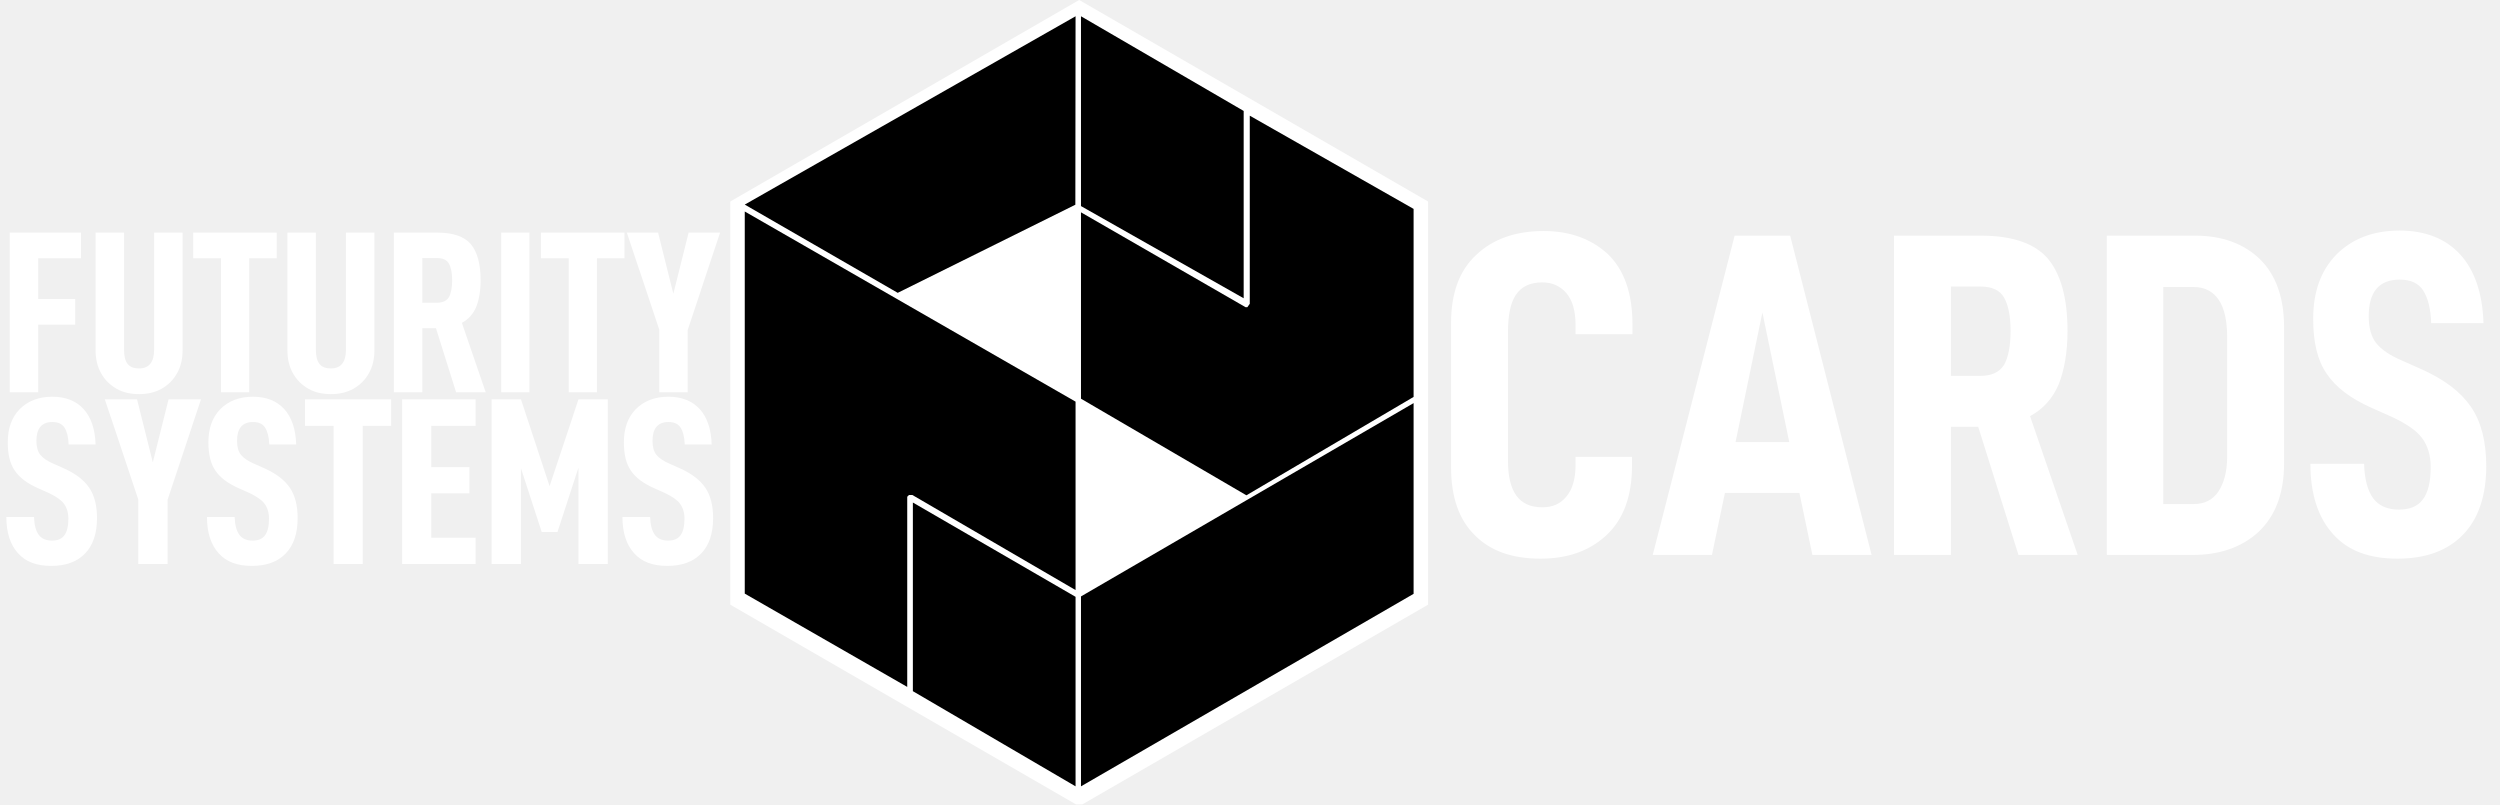
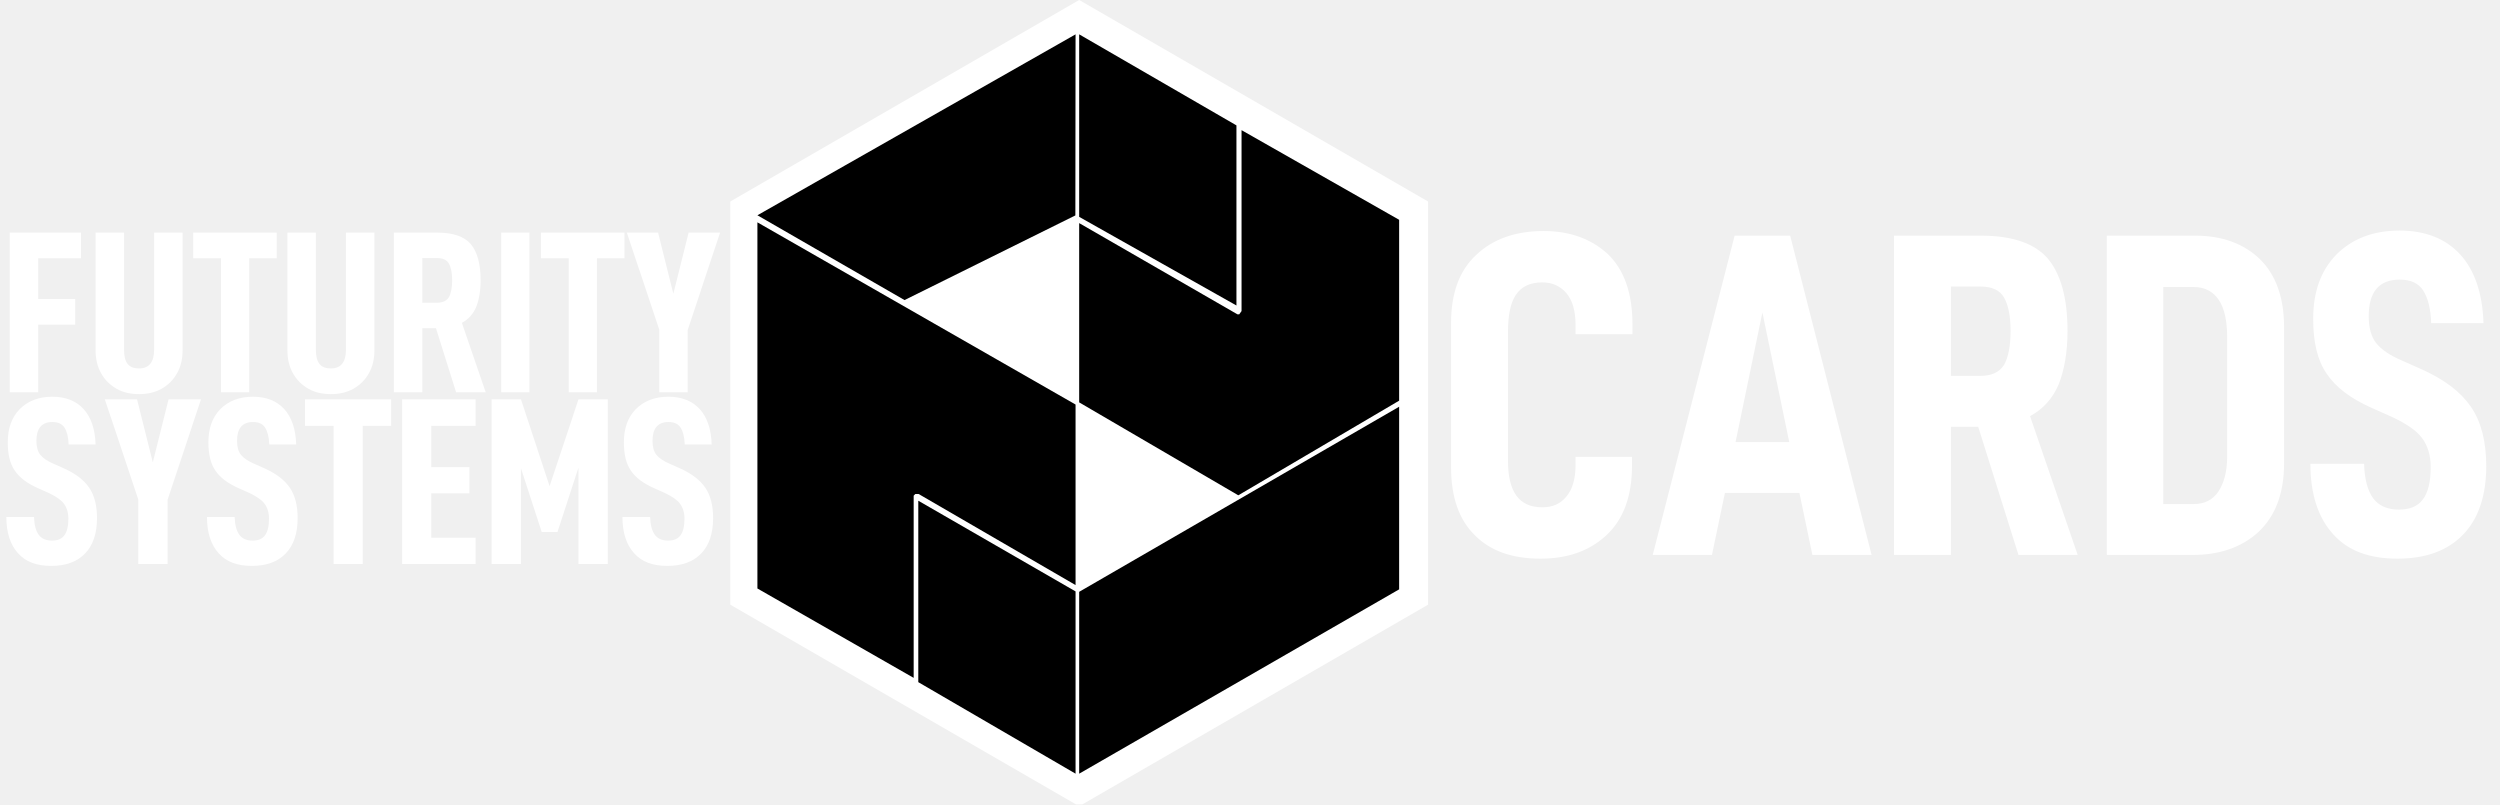
<svg xmlns="http://www.w3.org/2000/svg" width="1383" height="445" viewBox="0 0 1383 445" fill="none">
  <g clip-path="url(#clip0_1763_22)">
    <path fill-rule="evenodd" clip-rule="evenodd" d="M790 334.508L597 446L404 334.508V111.472L597 0L790 111.472V334.508Z" fill="white" />
-     <path d="M412 113.178L496.623 162L594.885 113.254L595 9L412 113.178Z" fill="black" />
-     <path d="M412 117L595 222.189V326.42L504.738 273.845H502.826L501.879 274.802V380L412 328.391V117Z" fill="black" />
-     <path d="M595 330.164V435L505 382.357V278L595 330.164Z" fill="black" />
-     <path d="M598 329.94V435L782 328.511V223L598 329.94Z" fill="black" />
-     <path d="M782 219.577V115.56L691.375 64V168.055L690.034 169.935H689.037L598 117.459V220.56L689.506 274L782 219.577Z" fill="black" />
-     <path d="M598 114.005V9L688 61.378V165" fill="black" />
+     <path d="M419 119.092L500.386 166L594.89 119.166L595 19L419 119.092Z" fill="black" />
+     <path d="M419 123L595 223.789V323.661L508.191 273.285H506.352L505.441 274.202V375L419 325.55V123Z" fill="black" />
+     <path d="M595 327.171V428L508 377.369V277L595 327.171Z" fill="black" />
+     <path d="M597 327.4V428L774 326.031V225L597 327.4Z" fill="black" />
+     <path d="M774 221.65V121.596L686.823 72V172.091L685.532 173.9H684.573L597 123.423V222.596L685.025 274L774 221.65Z" fill="black" />
+     <path d="M597 119.966V19L684 69.364V169" fill="black" />
  </g>
  <path d="M21.12 142.888V165.416H41.6V179.624H21.12V217H5.376V128.68H44.8V142.888H21.12ZM64.524 215.08C60.94 213.032 57.996 210.216 55.948 206.504C53.9 202.92 52.876 198.696 52.876 193.832V128.68H68.62V193.448C68.62 197.032 69.26 199.72 70.668 201.384C71.948 203.048 74.124 203.816 76.94 203.816C82.444 203.816 85.26 200.36 85.26 193.448V128.68H101.004V193.832C101.004 198.696 99.98 202.92 97.932 206.504C95.884 210.216 92.94 213.032 89.356 215.08C85.644 217.128 81.548 218.024 76.94 218.024C72.332 218.024 68.108 217.128 64.524 215.08ZM153.095 142.888H137.863V217H122.247V142.888H106.887V128.68H153.095V142.888ZM170.649 215.08C167.065 213.032 164.121 210.216 162.073 206.504C160.025 202.92 159.001 198.696 159.001 193.832V128.68H174.745V193.448C174.745 197.032 175.385 199.72 176.793 201.384C178.073 203.048 180.249 203.816 183.065 203.816C188.569 203.816 191.385 200.36 191.385 193.448V128.68H207.129V193.832C207.129 198.696 206.105 202.92 204.057 206.504C202.009 210.216 199.065 213.032 195.481 215.08C191.769 217.128 187.673 218.024 183.065 218.024C178.457 218.024 174.233 217.128 170.649 215.08ZM241.172 181.544H233.62V217H217.876V128.68H241.94C250.644 128.68 256.788 130.856 260.372 134.952C263.956 139.176 265.876 145.832 265.876 155.048C265.876 160.936 264.98 165.928 263.444 169.768C261.78 173.736 259.092 176.68 255.508 178.6L268.692 217H252.308L241.172 181.544ZM233.62 167.464H241.812C244.884 167.464 247.06 166.44 248.34 164.392C249.492 162.344 250.132 159.144 250.132 155.048C250.132 150.952 249.492 147.88 248.34 145.832C247.188 143.784 245.012 142.76 241.812 142.76H233.62V167.464ZM277.263 128.68H292.879V217H277.263V128.68ZM345.47 142.888H330.238V217H314.622V142.888H299.262V128.68H345.47V142.888ZM380.432 182.568V217H364.688V182.312L346.768 128.68H364.048L372.496 162.472L380.944 128.68H398.352L380.432 182.568Z" fill="white" />
  <path d="M9.976 306.06C5.752 301.44 3.508 294.708 3.508 285.996H18.82C18.952 290.484 19.876 293.784 21.46 295.896C23.044 298.008 25.552 299.064 28.72 299.064C31.888 299.064 34.132 298.14 35.584 296.16C37.036 294.312 37.828 291.144 37.828 286.92C37.828 283.488 36.904 280.716 35.32 278.604C33.736 276.492 30.964 274.644 27.136 272.796L20.932 270.024C14.992 267.384 10.768 264.216 8.128 260.256C5.488 256.428 4.3 251.28 4.3 244.68C4.3 237.024 6.412 230.952 10.9 226.332C15.388 221.844 21.328 219.468 28.984 219.468C36.376 219.468 42.184 221.844 46.276 226.332C50.368 230.82 52.612 237.42 52.876 245.868H37.96C37.828 241.776 37.036 238.74 35.716 236.628C34.396 234.516 32.152 233.46 28.984 233.46C23.044 233.46 20.14 237.024 20.14 243.888C20.14 247.056 20.8 249.696 22.252 251.544C23.704 253.392 26.212 255.108 29.644 256.56L35.584 259.2C41.92 262.104 46.408 265.536 49.312 269.76C52.216 273.984 53.668 279.66 53.668 286.656C53.668 295.104 51.424 301.704 47.068 306.192C42.58 310.812 36.376 313.056 28.324 313.056C20.272 313.056 14.2 310.812 9.976 306.06ZM92.711 276.492V312H76.475V276.228L57.995 220.92H75.815L84.527 255.768L93.239 220.92H111.191L92.711 276.492ZM120.964 306.06C116.74 301.44 114.496 294.708 114.496 285.996H129.808C129.94 290.484 130.864 293.784 132.448 295.896C134.032 298.008 136.54 299.064 139.708 299.064C142.876 299.064 145.12 298.14 146.572 296.16C148.024 294.312 148.816 291.144 148.816 286.92C148.816 283.488 147.892 280.716 146.308 278.604C144.724 276.492 141.952 274.644 138.124 272.796L131.92 270.024C125.98 267.384 121.756 264.216 119.116 260.256C116.476 256.428 115.288 251.28 115.288 244.68C115.288 237.024 117.4 230.952 121.888 226.332C126.376 221.844 132.316 219.468 139.972 219.468C147.364 219.468 153.172 221.844 157.264 226.332C161.356 230.82 163.6 237.42 163.864 245.868H148.948C148.816 241.776 148.024 238.74 146.704 236.628C145.384 234.516 143.14 233.46 139.972 233.46C134.032 233.46 131.128 237.024 131.128 243.888C131.128 247.056 131.788 249.696 133.24 251.544C134.692 253.392 137.2 255.108 140.632 256.56L146.572 259.2C152.908 262.104 157.396 265.536 160.3 269.76C163.204 273.984 164.656 279.66 164.656 286.656C164.656 295.104 162.412 301.704 158.056 306.192C153.568 310.812 147.364 313.056 139.312 313.056C131.26 313.056 125.188 310.812 120.964 306.06ZM216.371 235.572H200.663V312H184.559V235.572H168.719V220.92H216.371V235.572ZM238.566 235.572V258.408H259.686V272.928H238.566V297.48H263.118V312H222.462V220.92H263.118V235.572H238.566ZM336.246 220.92V312H320.01V258.672L308.394 294.312H299.682L288.198 259.068V312H271.962V220.92H288.198L304.038 268.968L320.01 220.92H336.246ZM350.804 306.06C346.58 301.44 344.336 294.708 344.336 285.996H359.648C359.78 290.484 360.704 293.784 362.288 295.896C363.872 298.008 366.38 299.064 369.548 299.064C372.716 299.064 374.96 298.14 376.412 296.16C377.864 294.312 378.656 291.144 378.656 286.92C378.656 283.488 377.732 280.716 376.148 278.604C374.564 276.492 371.792 274.644 367.964 272.796L361.76 270.024C355.82 267.384 351.596 264.216 348.956 260.256C346.316 256.428 345.128 251.28 345.128 244.68C345.128 237.024 347.24 230.952 351.728 226.332C356.216 221.844 362.156 219.468 369.812 219.468C377.204 219.468 383.012 221.844 387.104 226.332C391.196 230.82 393.44 237.42 393.704 245.868H378.788C378.656 241.776 377.864 238.74 376.544 236.628C375.224 234.516 372.98 233.46 369.812 233.46C363.872 233.46 360.968 237.024 360.968 243.888C360.968 247.056 361.628 249.696 363.08 251.544C364.532 253.392 367.04 255.108 370.472 256.56L376.412 259.2C382.748 262.104 387.236 265.536 390.14 269.76C393.044 273.984 394.496 279.66 394.496 286.656C394.496 295.104 392.252 301.704 387.896 306.192C383.408 310.812 377.204 313.056 369.152 313.056C361.1 313.056 355.028 310.812 350.804 306.06Z" fill="white" />
  <path d="M816.04 296.248C807.08 287.544 802.728 275 802.728 258.36V178.744C802.728 162.104 807.336 149.56 816.808 140.856C826.024 132.152 838.568 127.8 853.928 127.8C868.52 127.8 880.296 132.152 889.512 140.6C898.472 149.304 903.08 162.104 903.08 179.512V184.888H871.592V179.768C871.592 171.832 869.8 165.944 866.472 162.104C863.144 158.264 858.792 156.216 853.16 156.216C846.504 156.216 841.64 158.52 838.568 163.128C835.496 167.736 834.216 174.648 834.216 183.864V254.776C834.216 272.184 840.36 280.632 853.16 280.632C858.792 280.632 863.144 278.84 866.472 274.744C869.8 270.904 871.592 265.016 871.592 257.336V252.728H902.824V257.592C902.824 274.744 897.96 287.544 888.488 296.248C879.016 304.952 866.984 309.048 852.136 309.048C836.776 309.048 824.744 304.952 816.04 296.248ZM995.438 272.696H954.222L947.054 307H914.286L959.598 130.36H990.318L1035.37 307H1002.61L995.438 272.696ZM989.806 244.536L974.958 172.856L960.11 244.536H989.806ZM1094.34 236.088H1079.24V307H1047.75V130.36H1095.88C1113.29 130.36 1125.58 134.712 1132.74 142.904C1139.91 151.352 1143.75 164.664 1143.75 183.096C1143.75 194.872 1141.96 204.856 1138.89 212.536C1135.56 220.472 1130.18 226.36 1123.02 230.2L1149.38 307H1116.62L1094.34 236.088ZM1079.24 207.928H1095.62C1101.77 207.928 1106.12 205.88 1108.68 201.784C1110.98 197.688 1112.26 191.288 1112.26 183.096C1112.26 174.904 1110.98 168.76 1108.68 164.664C1106.38 160.568 1102.02 158.52 1095.62 158.52H1079.24V207.928ZM1165.5 130.36H1214.4C1229.25 130.36 1241.02 134.712 1249.98 143.16C1258.94 151.864 1263.55 164.408 1263.55 181.048V256.312C1263.55 272.952 1258.69 285.496 1249.47 294.2C1240 302.904 1227.71 307 1212.86 307H1165.5V130.36ZM1213.63 278.84C1219.52 278.84 1224.13 276.536 1227.2 271.928C1230.27 267.32 1232.06 260.92 1232.06 252.728V186.424C1232.06 177.464 1230.53 170.552 1227.45 165.944C1224.38 161.336 1219.77 158.776 1213.63 158.776H1196.73V278.84H1213.63ZM1290.66 295.48C1282.47 286.52 1278.11 273.464 1278.11 256.568H1307.81C1308.07 265.272 1309.86 271.672 1312.93 275.768C1316 279.864 1320.87 281.912 1327.01 281.912C1333.15 281.912 1337.51 280.12 1340.32 276.28C1343.14 272.696 1344.67 266.552 1344.67 258.36C1344.67 251.704 1342.88 246.328 1339.81 242.232C1336.74 238.136 1331.36 234.552 1323.94 230.968L1311.91 225.592C1300.39 220.472 1292.19 214.328 1287.07 206.648C1281.95 199.224 1279.65 189.24 1279.65 176.44C1279.65 161.592 1283.75 149.816 1292.45 140.856C1301.15 132.152 1312.67 127.544 1327.52 127.544C1341.86 127.544 1353.12 132.152 1361.06 140.856C1368.99 149.56 1373.35 162.36 1373.86 178.744H1344.93C1344.67 170.808 1343.14 164.92 1340.58 160.824C1338.02 156.728 1333.67 154.68 1327.52 154.68C1316 154.68 1310.37 161.592 1310.37 174.904C1310.37 181.048 1311.65 186.168 1314.47 189.752C1317.28 193.336 1322.15 196.664 1328.8 199.48L1340.32 204.6C1352.61 210.232 1361.31 216.888 1366.95 225.08C1372.58 233.272 1375.39 244.28 1375.39 257.848C1375.39 274.232 1371.04 287.032 1362.59 295.736C1353.89 304.696 1341.86 309.048 1326.24 309.048C1310.63 309.048 1298.85 304.696 1290.66 295.48Z" fill="white" />
  <defs>
    <clipPath id="clip0_1763_22">
      <rect width="445" height="445" fill="white" transform="translate(374)" />
    </clipPath>
  </defs>
</svg>
